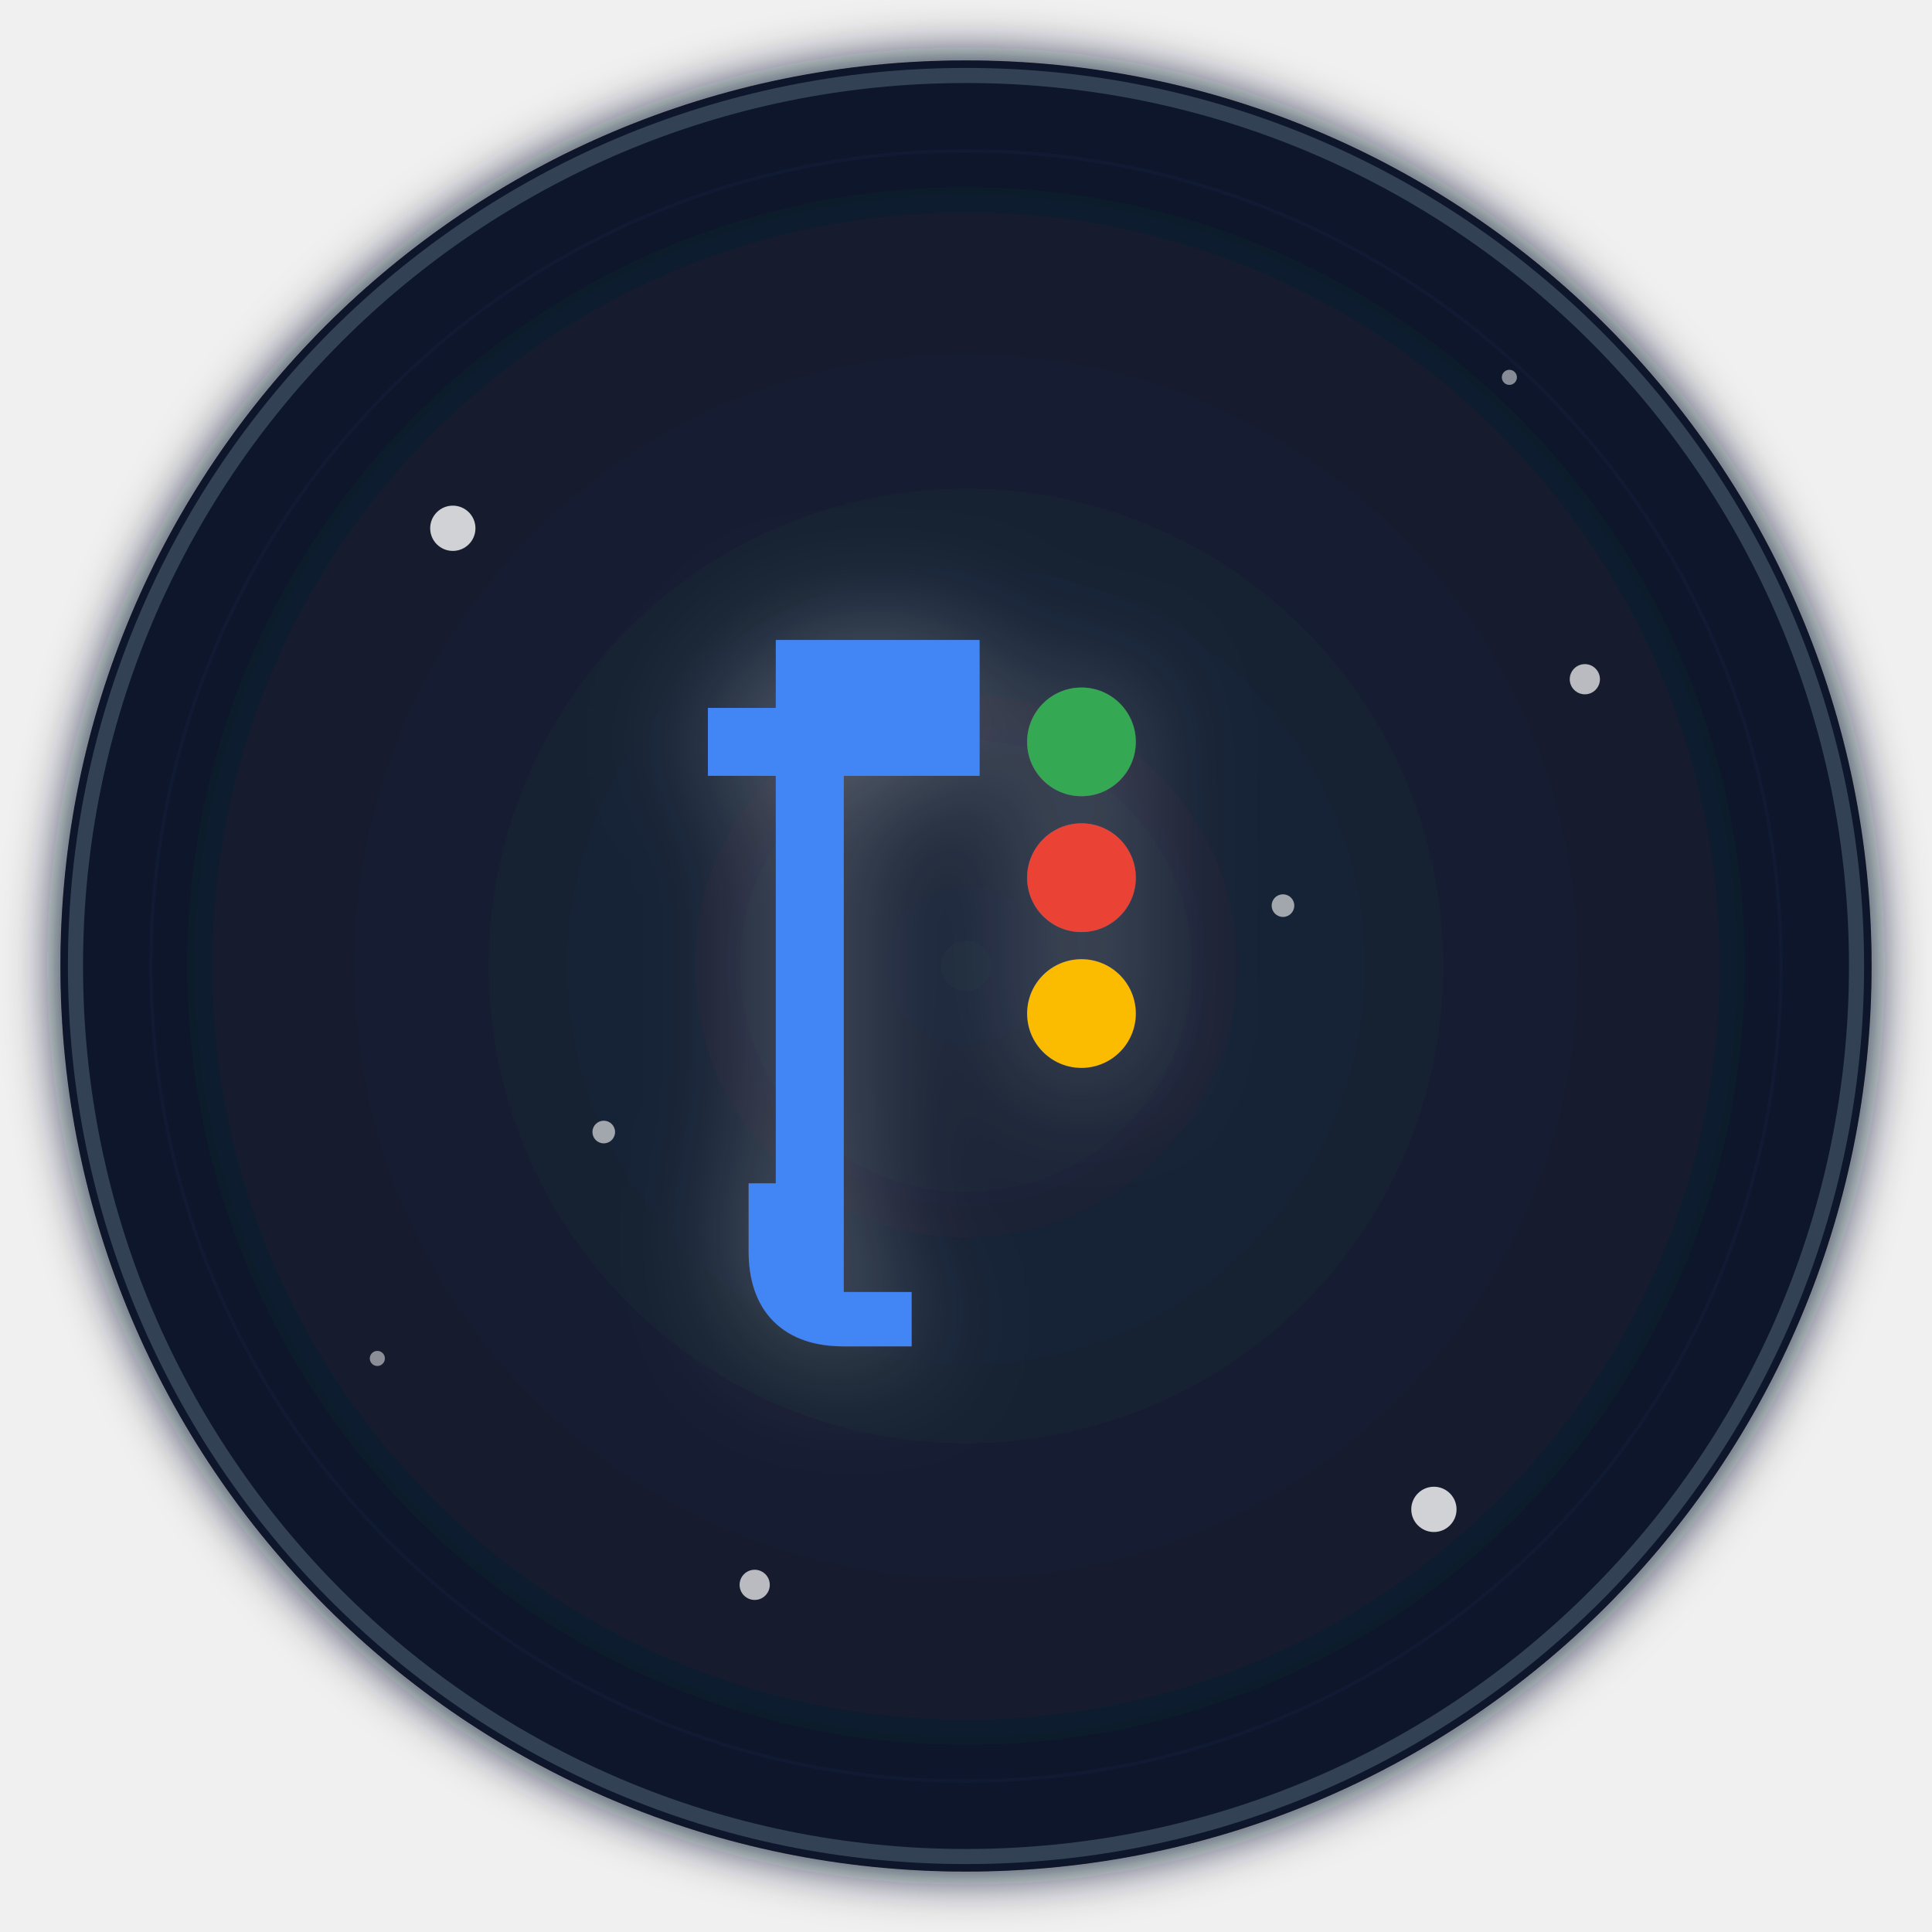
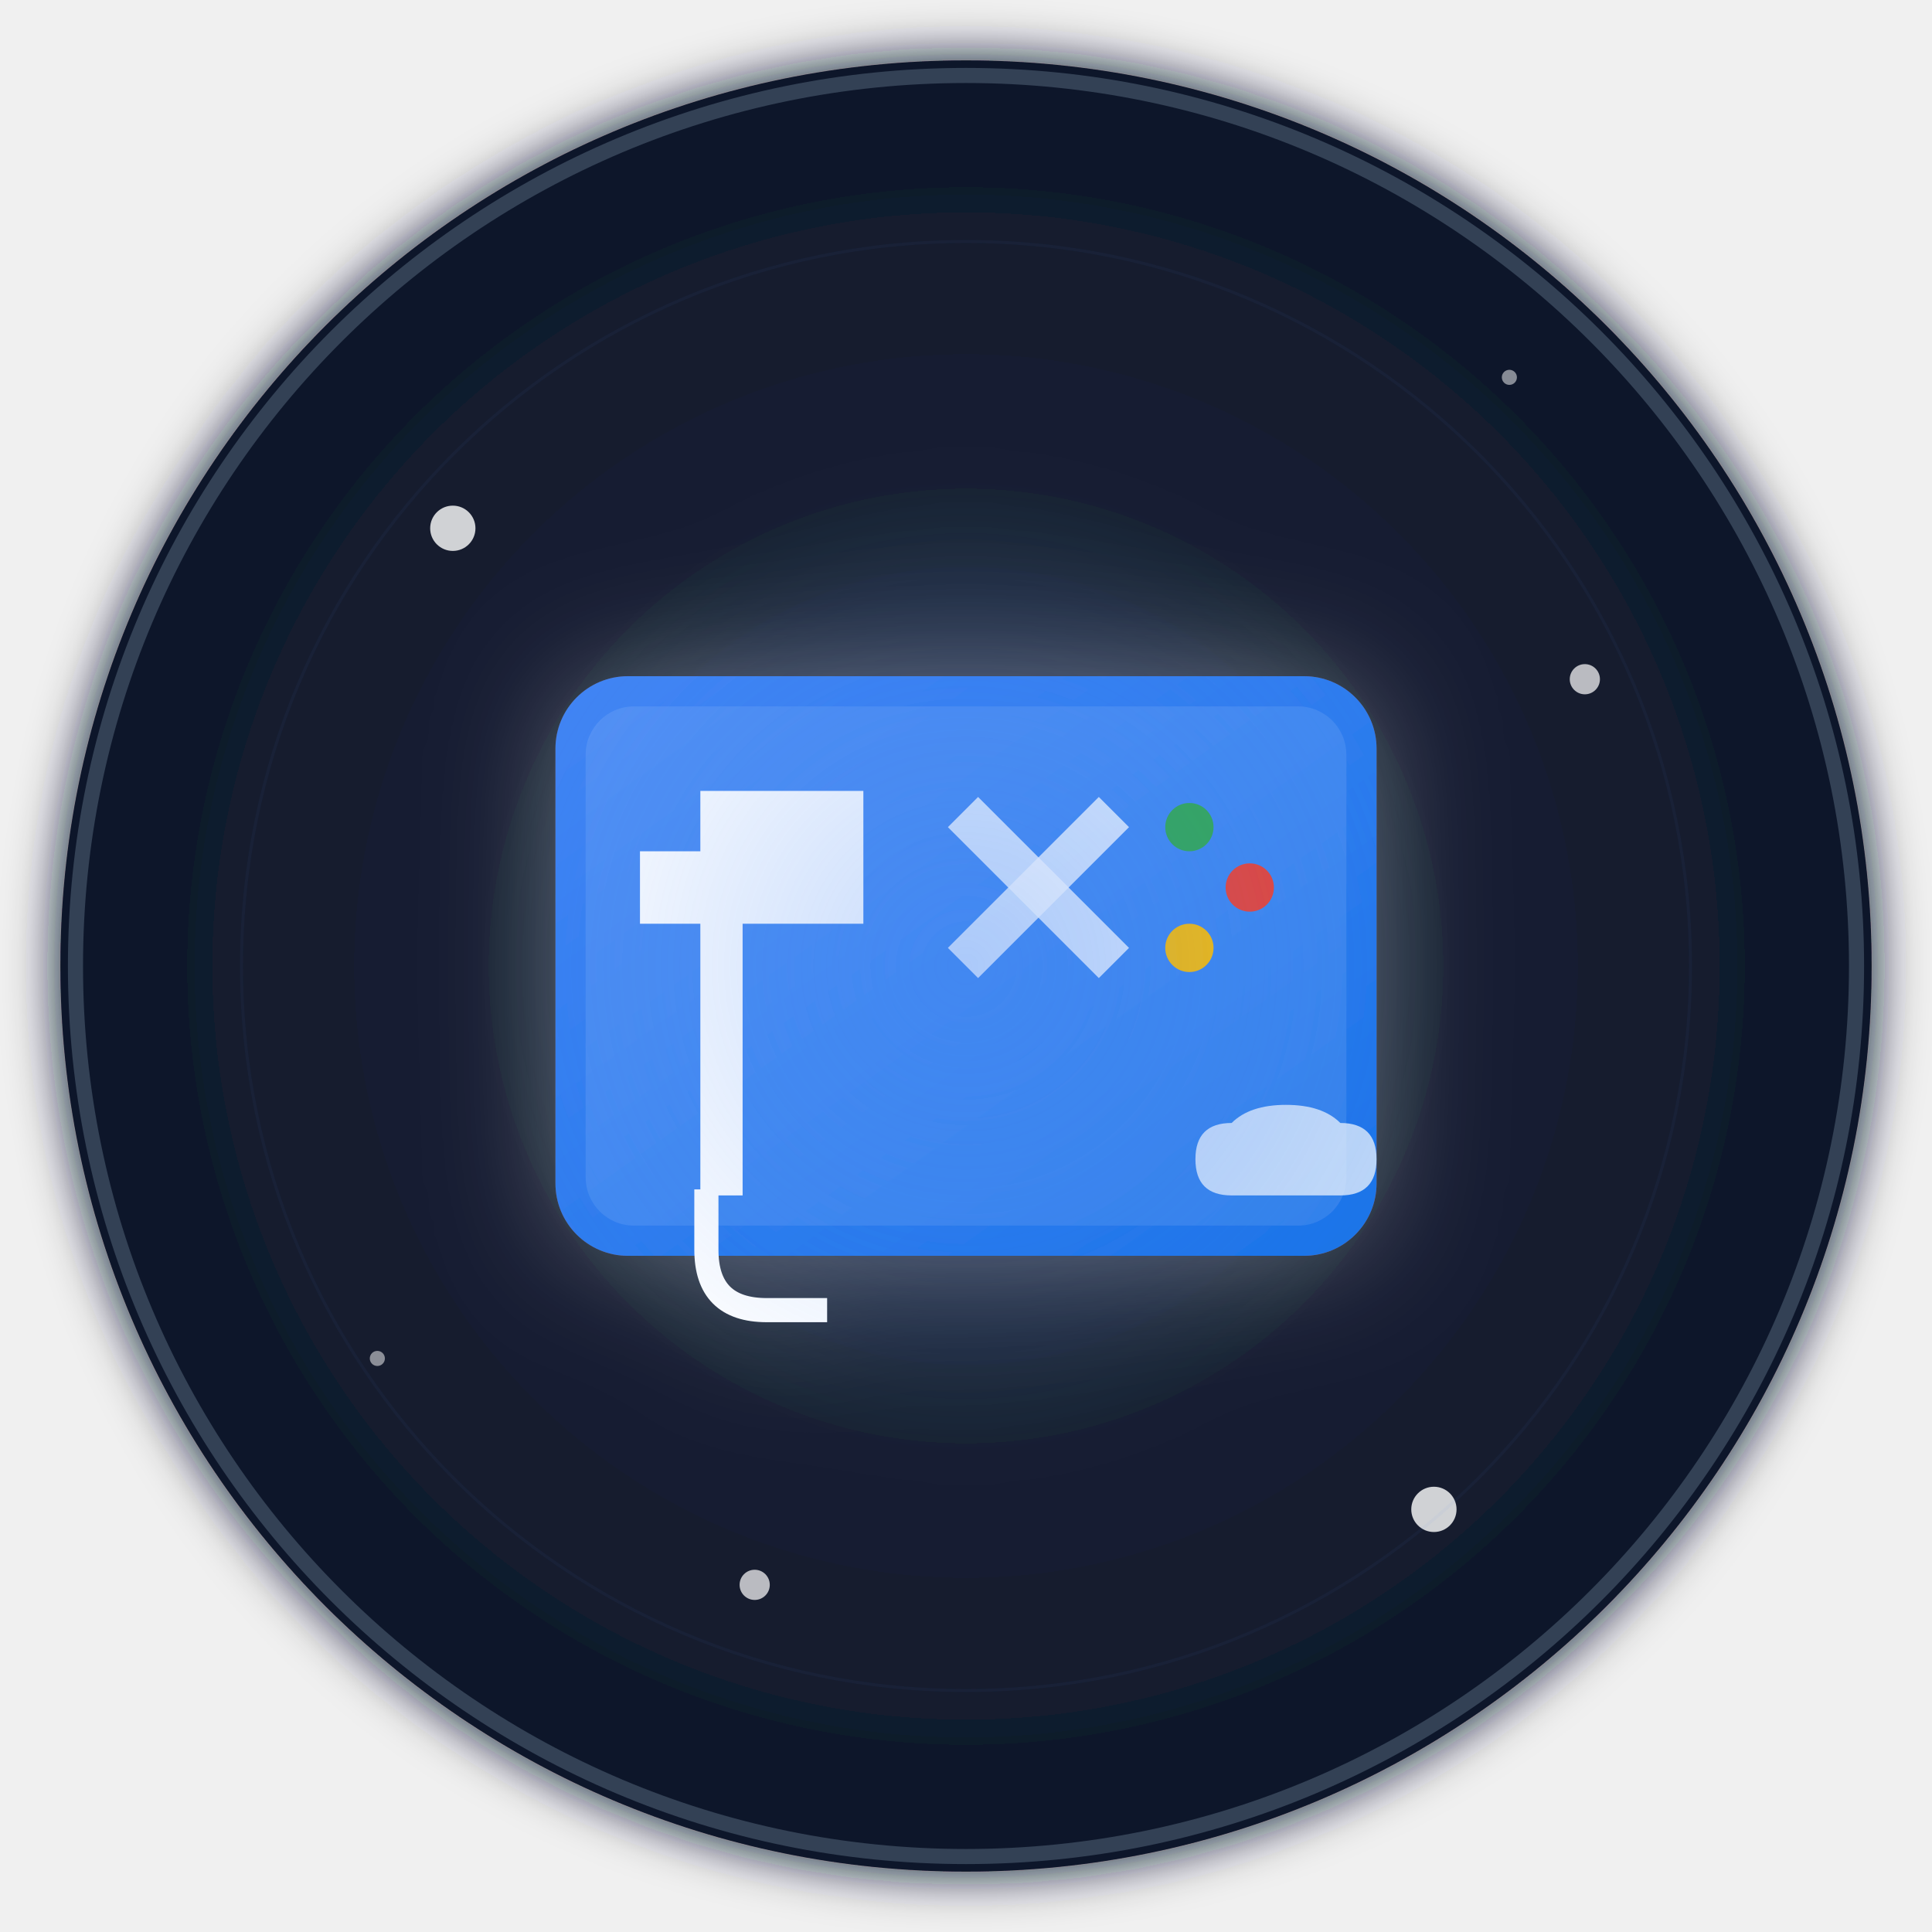
<svg xmlns="http://www.w3.org/2000/svg" width="256" height="256" viewBox="0 0 256 256" fill="none">
  <defs>
    <radialGradient id="grad1" cx="50%" cy="50%" r="50%" fx="50%" fy="50%">
      <stop offset="0%" style="stop-color:#1e293b;stop-opacity:1" />
      <stop offset="100%" style="stop-color:#0f172a;stop-opacity:1" />
    </radialGradient>
    <filter id="glow">
      <feGaussianBlur stdDeviation="3.5" result="coloredBlur" />
      <feMerge>
        <feMergeNode in="coloredBlur" />
        <feMergeNode in="SourceGraphic" />
      </feMerge>
    </filter>
  </defs>
  <circle cx="128" cy="128" r="120" fill="url(#grad1)" filter="url(#glow)" />
  <circle cx="128" cy="128" r="118" fill="transparent" stroke="#334155" stroke-width="2" />
  <circle cx="60" cy="70" r="3" fill="white" opacity="0.8" />
  <circle cx="190" cy="200" r="3" fill="white" opacity="0.8" />
  <circle cx="100" cy="210" r="2" fill="white" opacity="0.7" />
  <circle cx="210" cy="90" r="2" fill="white" opacity="0.7" />
  <circle cx="80" cy="150" r="1.5" fill="white" opacity="0.6" />
  <circle cx="170" cy="120" r="1.5" fill="white" opacity="0.6" />
  <circle cx="50" cy="180" r="1" fill="white" opacity="0.5" />
  <circle cx="200" cy="50" r="1" fill="white" opacity="0.5" />
  <g style="filter: drop-shadow(0 0 8px rgba(255, 255, 255, 0.3));">
-     <g transform="translate(128, 128) scale(0.9) translate(-128, -128)">
-       <path d="M110 80 L110 90 L130 90 L130 100 L110 100 L110 140 L110 160 L110 180 L100 180 L100 160 L100 140 L100 100 L90 100 L90 90 L100 90 L100 80 L130 80 L130 90 L110 90 L110 80 Z" fill="#4285F4" />
-       <path d="M100 160 L100 170 Q100 180 110 180 L120 180" stroke="#4285F4" stroke-width="8" fill="none" />
-       <circle cx="145" cy="95" r="8" fill="#34A853" />
-       <circle cx="145" cy="115" r="8" fill="#EA4335" />
-       <circle cx="145" cy="135" r="8" fill="#FBBC05" />
+     <g transform="translate(128, 128) scale(0.8) translate(-128, -128)">
+       <defs>
+         <linearGradient id="funcBlue" x1="0%" y1="0%" x2="100%" y2="100%">
+           <stop offset="0%" style="stop-color:#4285F4;stop-opacity:1" />
+           <stop offset="100%" style="stop-color:#1a73e8;stop-opacity:1" />
+         </linearGradient>
+         <radialGradient id="funcGlow" cx="50%" cy="50%" r="50%">
+           <stop offset="0%" style="stop-color:#4285F4;stop-opacity:0.3" />
+           <stop offset="100%" style="stop-color:#4285F4;stop-opacity:0" />
+         </radialGradient>
+       </defs>
+       <rect x="60" y="80" width="136" height="96" rx="12" fill="url(#funcBlue)" />
+       <rect x="65" y="85" width="126" height="86" rx="8" fill="white" opacity="0.1" />
+       <path fill="white" d="M90 100 L90 110 L110 110 L110 120 L90 120 L90 145 L90 165 L85 165 L85 145 L85 120 L75 120 L75 110 L85 110 L85 100 L110 100 L110 110 L90 110 L90 100 Z" stroke="white" stroke-width="2" />
+       <path d="M85 165 L85 175 Q85 185 95 185 L105 185" stroke="white" stroke-width="4" fill="none" />
+       <path fill="white" d="M125 105 L135 115 L125 125 L130 130 L145 115 L130 100 Z" opacity="0.8" />
+       <path fill="white" d="M155 105 L145 115 L155 125 L150 130 L135 115 L150 100 Z" opacity="0.8" />
+       <circle cx="165" cy="105" r="4" fill="#34A853">
+         <animate attributeName="opacity" values="1;0.3;1" dur="1.5s" repeatCount="indefinite" />
+       </circle>
+       <circle cx="175" cy="115" r="4" fill="#EA4335">
+         <animate attributeName="opacity" values="0.3;1;0.3" dur="1.5s" begin="0.5s" repeatCount="indefinite" />
+       </circle>
+       <circle cx="165" cy="125" r="4" fill="#FBBC04">
+         <animate attributeName="opacity" values="1;0.3;1" dur="1.5s" begin="1s" repeatCount="indefinite" />
+       </circle>
+       <g transform="translate(145,145) scale(0.6)">
+         <path fill="white" d="M35 25 Q35 15 45 15 Q50 10 60 10 Q70 10 75 15 Q85 15 85 25 Q85 35 75 35 L45 35 Q35 35 35 25 Z" opacity="0.7" />
+       </g>
+       <circle cx="128" cy="128" r="80" fill="url(#funcGlow)" />
      <circle cx="128" cy="128" r="120" fill="none" stroke="#4285F4" stroke-width="0.5" opacity="0.05" />
    </g>
  </g>
</svg>
